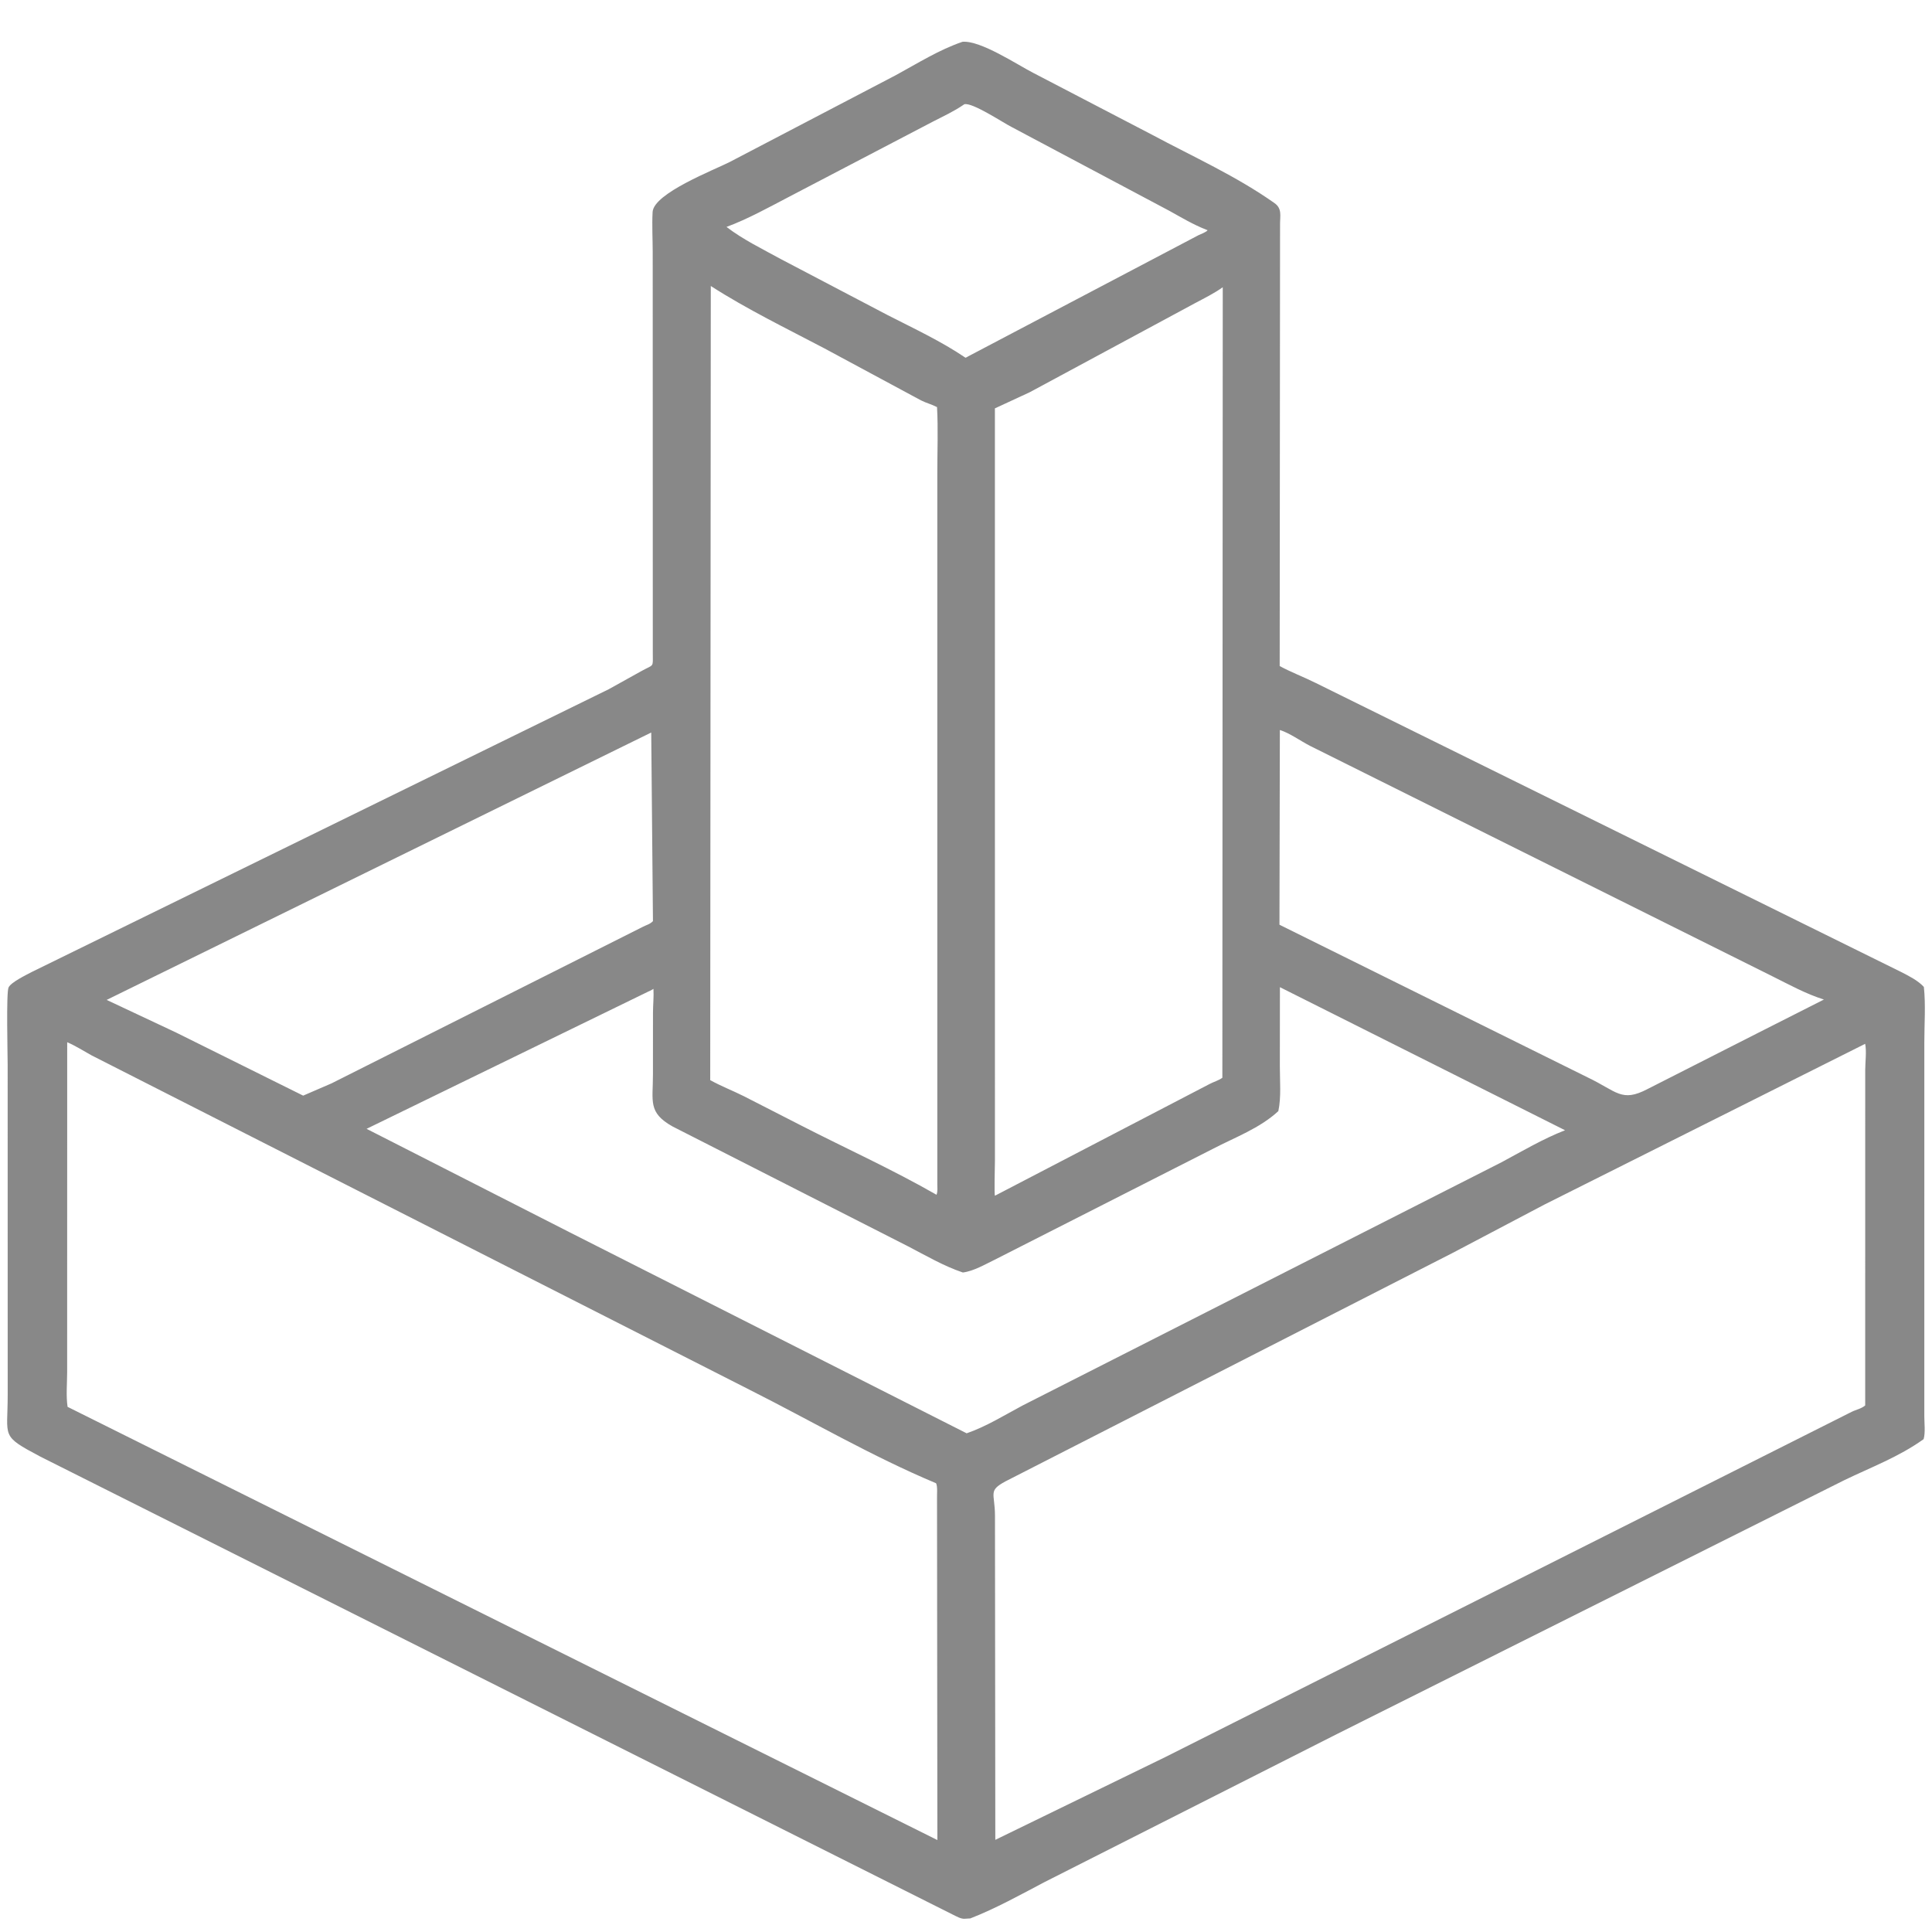
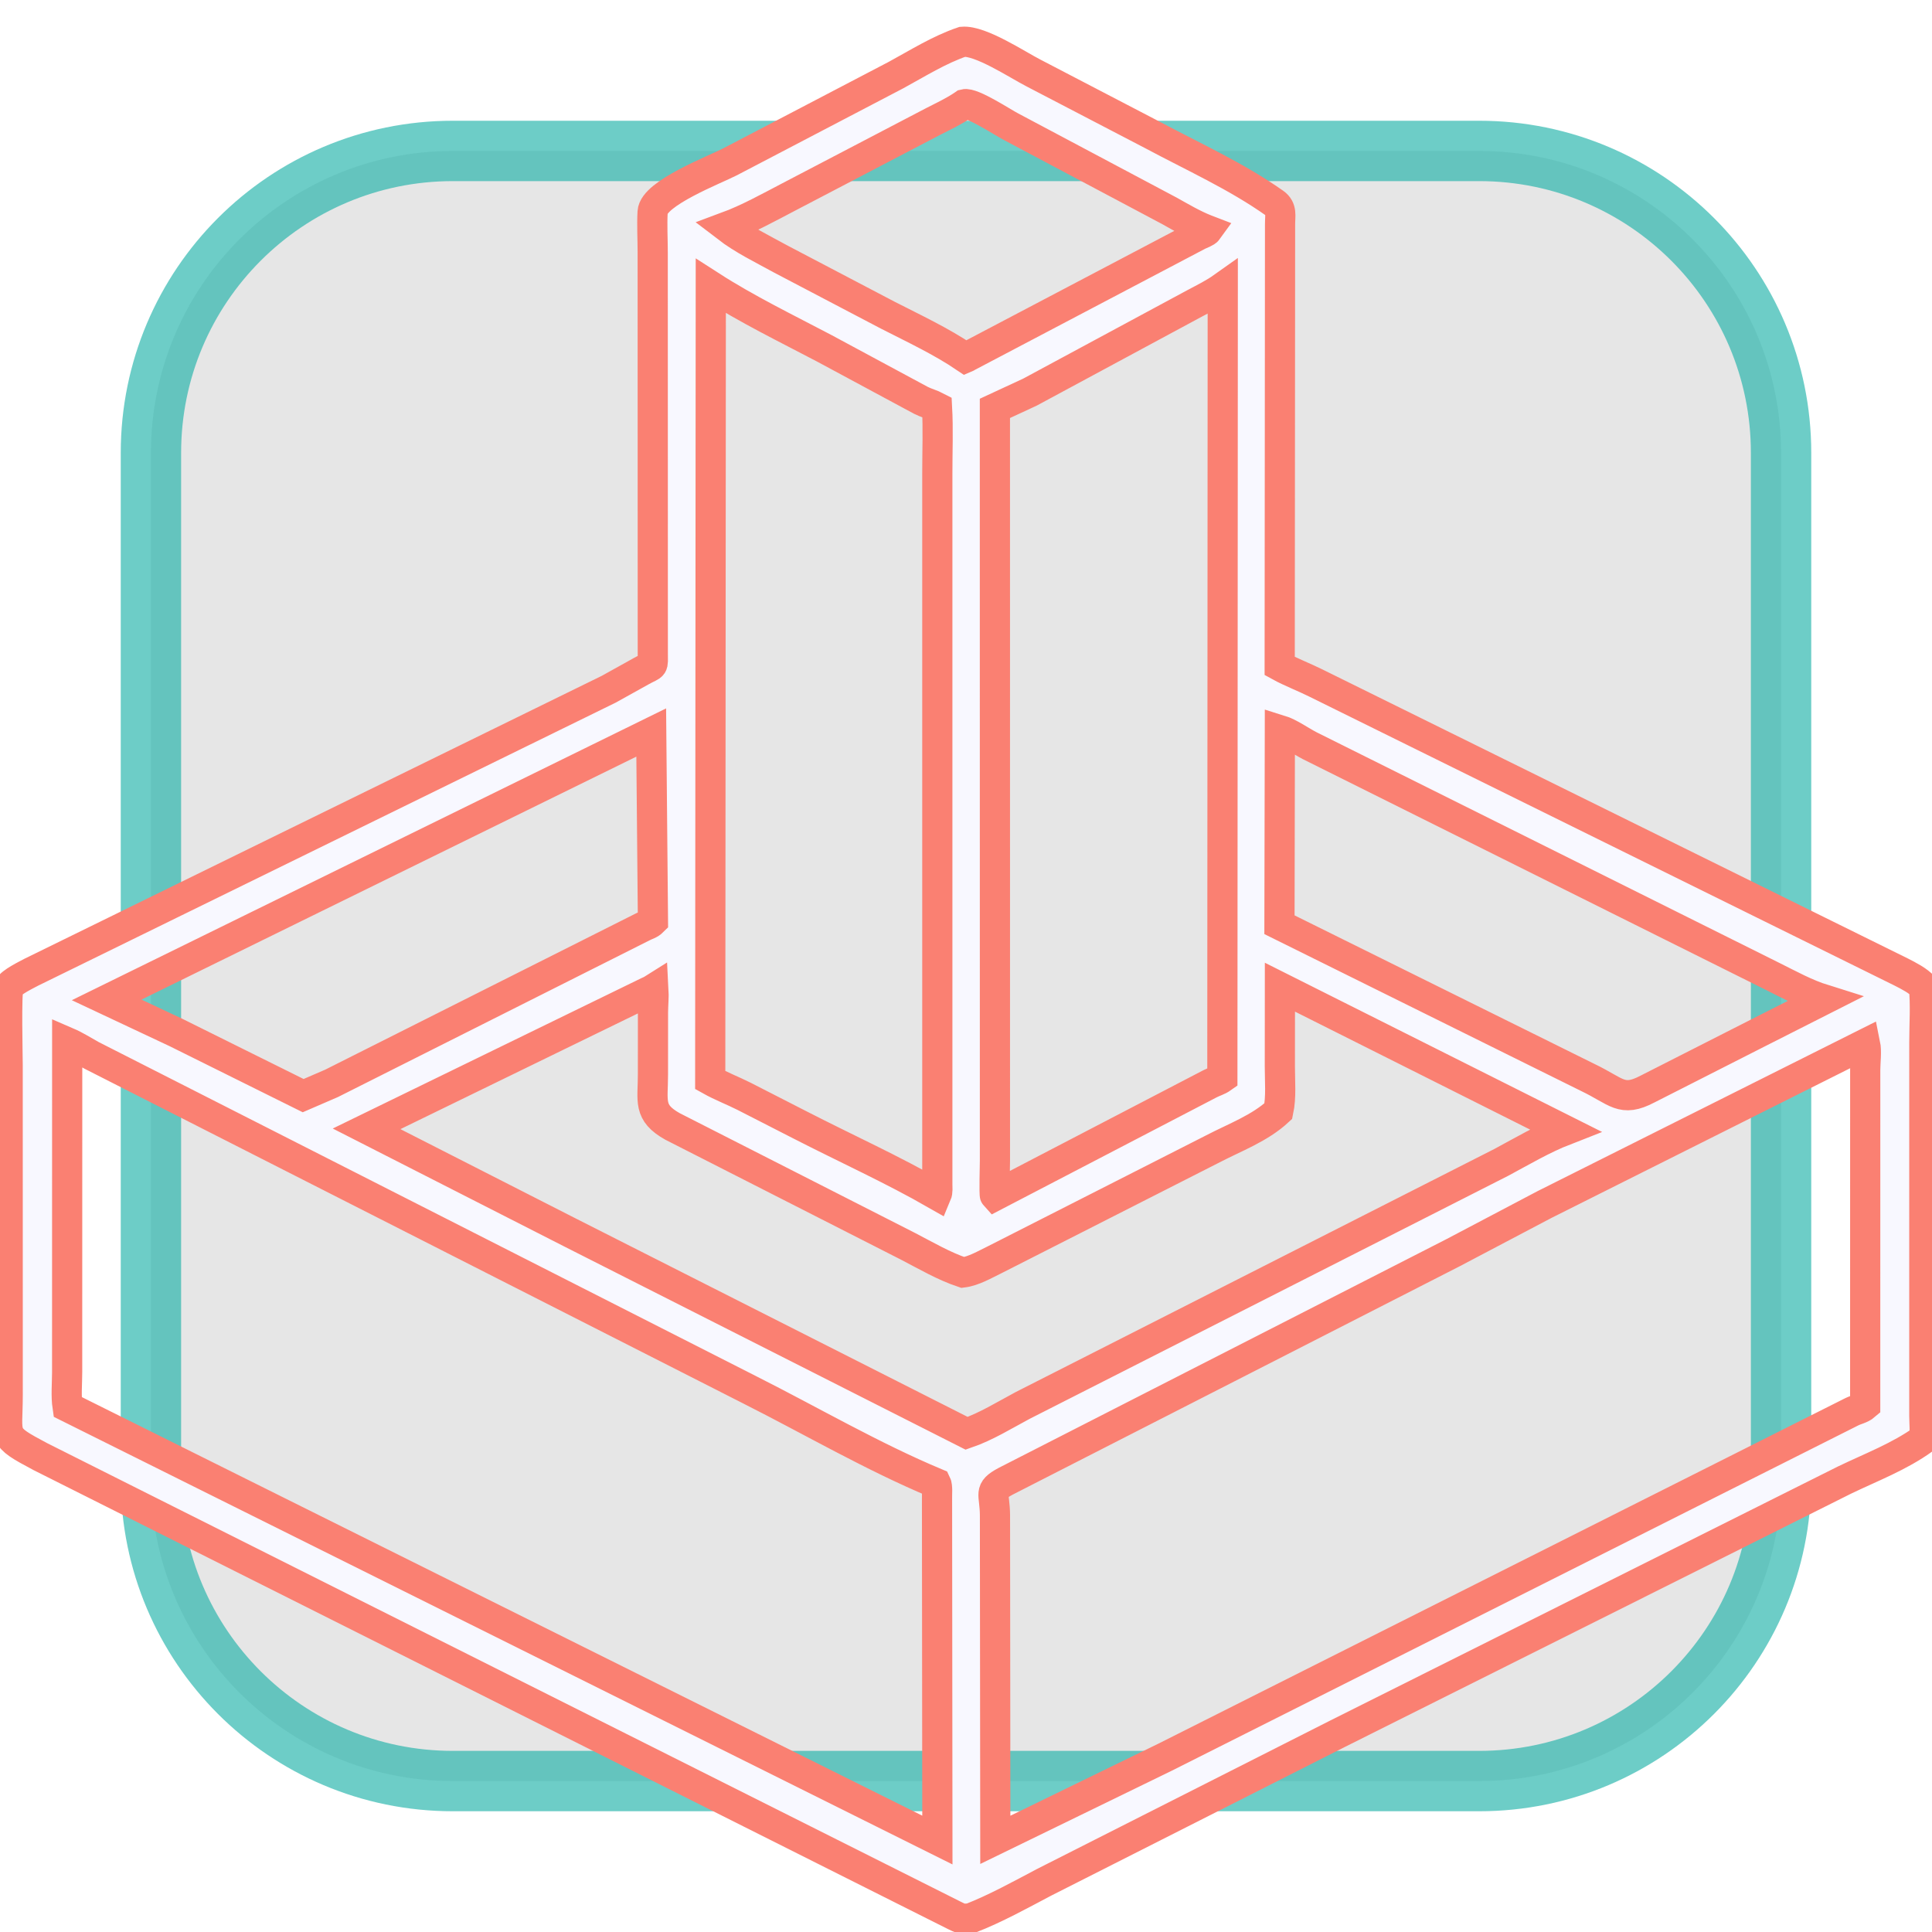
- <svg xmlns="http://www.w3.org/2000/svg" width="256" height="256">
-   <path fill="#888" transform="scale(0.5 0.5)" d="M255.073 11.074C259.881 10.664 269.659 17.196 273.937 19.375L305.264 35.686C316.191 41.539 327.619 46.667 337.764 53.83C339.8 55.268 339.221 57.19 339.228 59.386L339.131 176.511C341.831 178.002 345.716 179.51 348.75 181.025L503.795 257.575C505.796 258.597 508.341 259.872 509.845 261.551C510.354 266.298 509.965 271.465 509.967 276.251L509.963 375.291C509.961 377.079 510.279 379.692 509.779 381.388C503.27 386.064 495.955 388.79 488.785 392.249L354.442 459.47L276.733 498.813C270.37 502.164 263.849 505.789 257.141 508.401L255.5 508.499C254.511 508.488 253.452 507.841 252.57 507.424L10.706 386.027C0.025 380.353 2.049 381.07 2.04 369.66L2.03 282.235C2.031 279.728 1.617 262.961 2.271 261.671C2.983 260.269 6.889 258.407 8.322 257.633L161.329 182.649L169.975 177.843C173.413 175.929 173 177.087 172.999 172.926L172.974 66.883C172.972 63.356 172.758 59.708 172.947 56.191C173.216 51.189 189.496 44.939 193.438 42.902L237.422 19.91C243.168 16.789 248.867 13.182 255.073 11.074ZM494.286 276.625L409.312 319.213L385 332.019L266.484 392.564C261.78 395.104 263.644 395.6 263.678 401.605L263.769 487.578L308.794 465.654L490.697 374.158C491.905 373.55 493.263 373.347 494.296 372.449L494.303 283.524C494.31 281.47 494.696 278.599 494.286 276.625ZM17.809 276.2L17.795 363.629C17.794 366.572 17.472 369.928 17.906 372.827L248.415 487.631L248.321 397.062C248.291 396.056 248.505 393.948 248.073 393.077C231.122 385.972 215.103 376.599 198.689 368.325L24.243 279.672C22.131 278.507 20.096 277.185 17.809 276.2ZM339.192 261.612L339.173 282.589C339.166 286.376 339.569 290.76 338.773 294.455C333.842 299.019 327.29 301.402 321.403 304.468L263.614 333.838C261.044 335.078 258.02 336.871 255.166 337.223C250.156 335.55 245.381 332.748 240.701 330.319L178.231 298.523C171.637 294.824 173.053 291.819 173.038 284.737L173.047 268.391C173.055 266.31 173.29 264.117 173.172 262.055L172.845 262.261C172.476 262.49 172.098 262.655 171.7 262.827L97.148 299.151L151.069 326.625L256.173 379.839C261.298 378.08 266.211 375.025 270.991 372.474L397.893 308.025C403.406 305.066 408.911 301.805 414.753 299.526L339.192 261.612ZM324.043 76.12C321.668 77.809 319.114 79.053 316.552 80.42L272.931 103.926L263.658 108.224L263.667 307.635C263.665 308.776 263.446 316.627 263.677 316.875L320.59 287.253C321.729 286.658 322.855 286.388 323.937 285.619L324.043 76.12ZM188.368 75.792L188.215 286.244C191.067 287.839 194.26 289.06 197.209 290.546L212.22 298.225C224.128 304.334 236.502 309.925 248.184 316.625C248.54 315.789 248.396 314.699 248.398 313.803L248.398 125.529C248.393 119.69 248.643 113.712 248.322 107.891C246.939 107.158 245.451 106.807 244.061 106.095L218.463 92.317C208.415 87.028 197.978 81.975 188.368 75.792ZM339.176 193.459L339.07 245.062L420.765 285.532C428.518 289.24 429.711 292.216 436.599 288.615L465.692 273.834L483.355 264.889C478.62 263.411 474.186 260.955 469.75 258.751L347.141 197.645C344.589 196.326 341.741 194.25 339.176 193.459ZM172.582 194.125L28.268 264.985L46.685 273.643L80.343 290.354L87.863 287.103L170.336 245.629C171.37 245.081 172.169 244.985 173.04 244.113L172.582 194.125ZM255.554 27.625L255.364 27.758C252.833 29.494 249.978 30.82 247.25 32.218L209.062 52.175C203.731 54.958 198.173 58.051 192.533 60.136C196.884 63.481 202.188 66.056 207 68.698L235.313 83.546C242.178 87.054 249.499 90.475 255.875 94.806C256.147 94.691 256.361 94.597 256.604 94.424L317.612 62.329C318.233 62.029 319.652 61.535 320.03 61.01L319.621 60.853C316.252 59.532 313.065 57.636 309.909 55.88L268 33.612C265.715 32.439 257.643 27.078 255.554 27.625Z" />
+ <svg xmlns="http://www.w3.org/2000/svg" viewBox="0 0 512 512" aria-labelledby="title">
+   <style>
+ #background {
+ 	fill: black;
+ 	fill-opacity: .1;
+ 	stroke: lightseagreen;
+ 	stroke-width: 16;
+ 	stroke-opacity: .65;
+ }
+ #tower {
+ 	fill: ghostwhite;
+ 	stroke: salmon;
+ 	stroke-width: 8;
+ }
+ 
+ @media (prefers-color-scheme: dark) {
+ 	/* dark theme styles */
+ 	#background {
+ 		fill: ghoswhite;
+ 	}
+ 	#tower {
+ 		fill: salmon;
+ 		stroke: ghostwhite;
+ 		stroke-width: 4;
+ 	}
+ }
+ </style>
+   <rect id="background" x="40" y="40" rx="80" ry="80" width="432" height="432" />
+   <path id="tower" d="M255.073 11.074C259.881 10.664 269.659 17.196 273.937 19.375L305.264 35.686C316.191 41.539 327.619 46.667 337.764 53.83C339.8 55.268 339.221 57.19 339.228 59.386L339.131 176.511C341.831 178.002 345.716 179.51 348.75 181.025L503.795 257.575C505.796 258.597 508.341 259.872 509.845 261.551C510.354 266.298 509.965 271.465 509.967 276.251L509.963 375.291C509.961 377.079 510.279 379.692 509.779 381.388C503.27 386.064 495.955 388.79 488.785 392.249L354.442 459.47L276.733 498.813C270.37 502.164 263.849 505.789 257.141 508.401L255.5 508.499C254.511 508.488 253.452 507.841 252.57 507.424L10.706 386.027C0.025 380.353 2.049 381.07 2.04 369.66L2.03 282.235C2.031 279.728 1.617 262.961 2.271 261.671C2.983 260.269 6.889 258.407 8.322 257.633L161.329 182.649L169.975 177.843C173.413 175.929 173 177.087 172.999 172.926L172.974 66.883C172.972 63.356 172.758 59.708 172.947 56.191C173.216 51.189 189.496 44.939 193.438 42.902L237.422 19.91C243.168 16.789 248.867 13.182 255.073 11.074ZM494.286 276.625L409.312 319.213L385 332.019L266.484 392.564C261.78 395.104 263.644 395.6 263.678 401.605L263.769 487.578L308.794 465.654L490.697 374.158C491.905 373.55 493.263 373.347 494.296 372.449L494.303 283.524C494.31 281.47 494.696 278.599 494.286 276.625ZM17.809 276.2L17.795 363.629C17.794 366.572 17.472 369.928 17.906 372.827L248.415 487.631L248.321 397.062C248.291 396.056 248.505 393.948 248.073 393.077C231.122 385.972 215.103 376.599 198.689 368.325L24.243 279.672C22.131 278.507 20.096 277.185 17.809 276.2ZM339.192 261.612L339.173 282.589C339.166 286.376 339.569 290.76 338.773 294.455C333.842 299.019 327.29 301.402 321.403 304.468L263.614 333.838C261.044 335.078 258.02 336.871 255.166 337.223C250.156 335.55 245.381 332.748 240.701 330.319L178.231 298.523C171.637 294.824 173.053 291.819 173.038 284.737L173.047 268.391C173.055 266.31 173.29 264.117 173.172 262.055L172.845 262.261C172.476 262.49 172.098 262.655 171.7 262.827L97.148 299.151L151.069 326.625L256.173 379.839C261.298 378.08 266.211 375.025 270.991 372.474L397.893 308.025C403.406 305.066 408.911 301.805 414.753 299.526L339.192 261.612ZM324.043 76.12C321.668 77.809 319.114 79.053 316.552 80.42L272.931 103.926L263.658 108.224L263.667 307.635C263.665 308.776 263.446 316.627 263.677 316.875L320.59 287.253C321.729 286.658 322.855 286.388 323.937 285.619L324.043 76.12ZM188.368 75.792L188.215 286.244C191.067 287.839 194.26 289.06 197.209 290.546L212.22 298.225C224.128 304.334 236.502 309.925 248.184 316.625C248.54 315.789 248.396 314.699 248.398 313.803L248.398 125.529C248.393 119.69 248.643 113.712 248.322 107.891C246.939 107.158 245.451 106.807 244.061 106.095L218.463 92.317C208.415 87.028 197.978 81.975 188.368 75.792ZM339.176 193.459L339.07 245.062L420.765 285.532C428.518 289.24 429.711 292.216 436.599 288.615L465.692 273.834L483.355 264.889C478.62 263.411 474.186 260.955 469.75 258.751L347.141 197.645C344.589 196.326 341.741 194.25 339.176 193.459ZM172.582 194.125L28.268 264.985L46.685 273.643L80.343 290.354L87.863 287.103L170.336 245.629C171.37 245.081 172.169 244.985 173.04 244.113L172.582 194.125ZM255.554 27.625L255.364 27.758C252.833 29.494 249.978 30.82 247.25 32.218L209.062 52.175C203.731 54.958 198.173 58.051 192.533 60.136C196.884 63.481 202.188 66.056 207 68.698L235.313 83.546C242.178 87.054 249.499 90.475 255.875 94.806C256.147 94.691 256.361 94.597 256.604 94.424L317.612 62.329C318.233 62.029 319.652 61.535 320.03 61.01L319.621 60.853C316.252 59.532 313.065 57.636 309.909 55.88L268 33.612C265.715 32.439 257.643 27.078 255.554 27.625Z" />
</svg>
